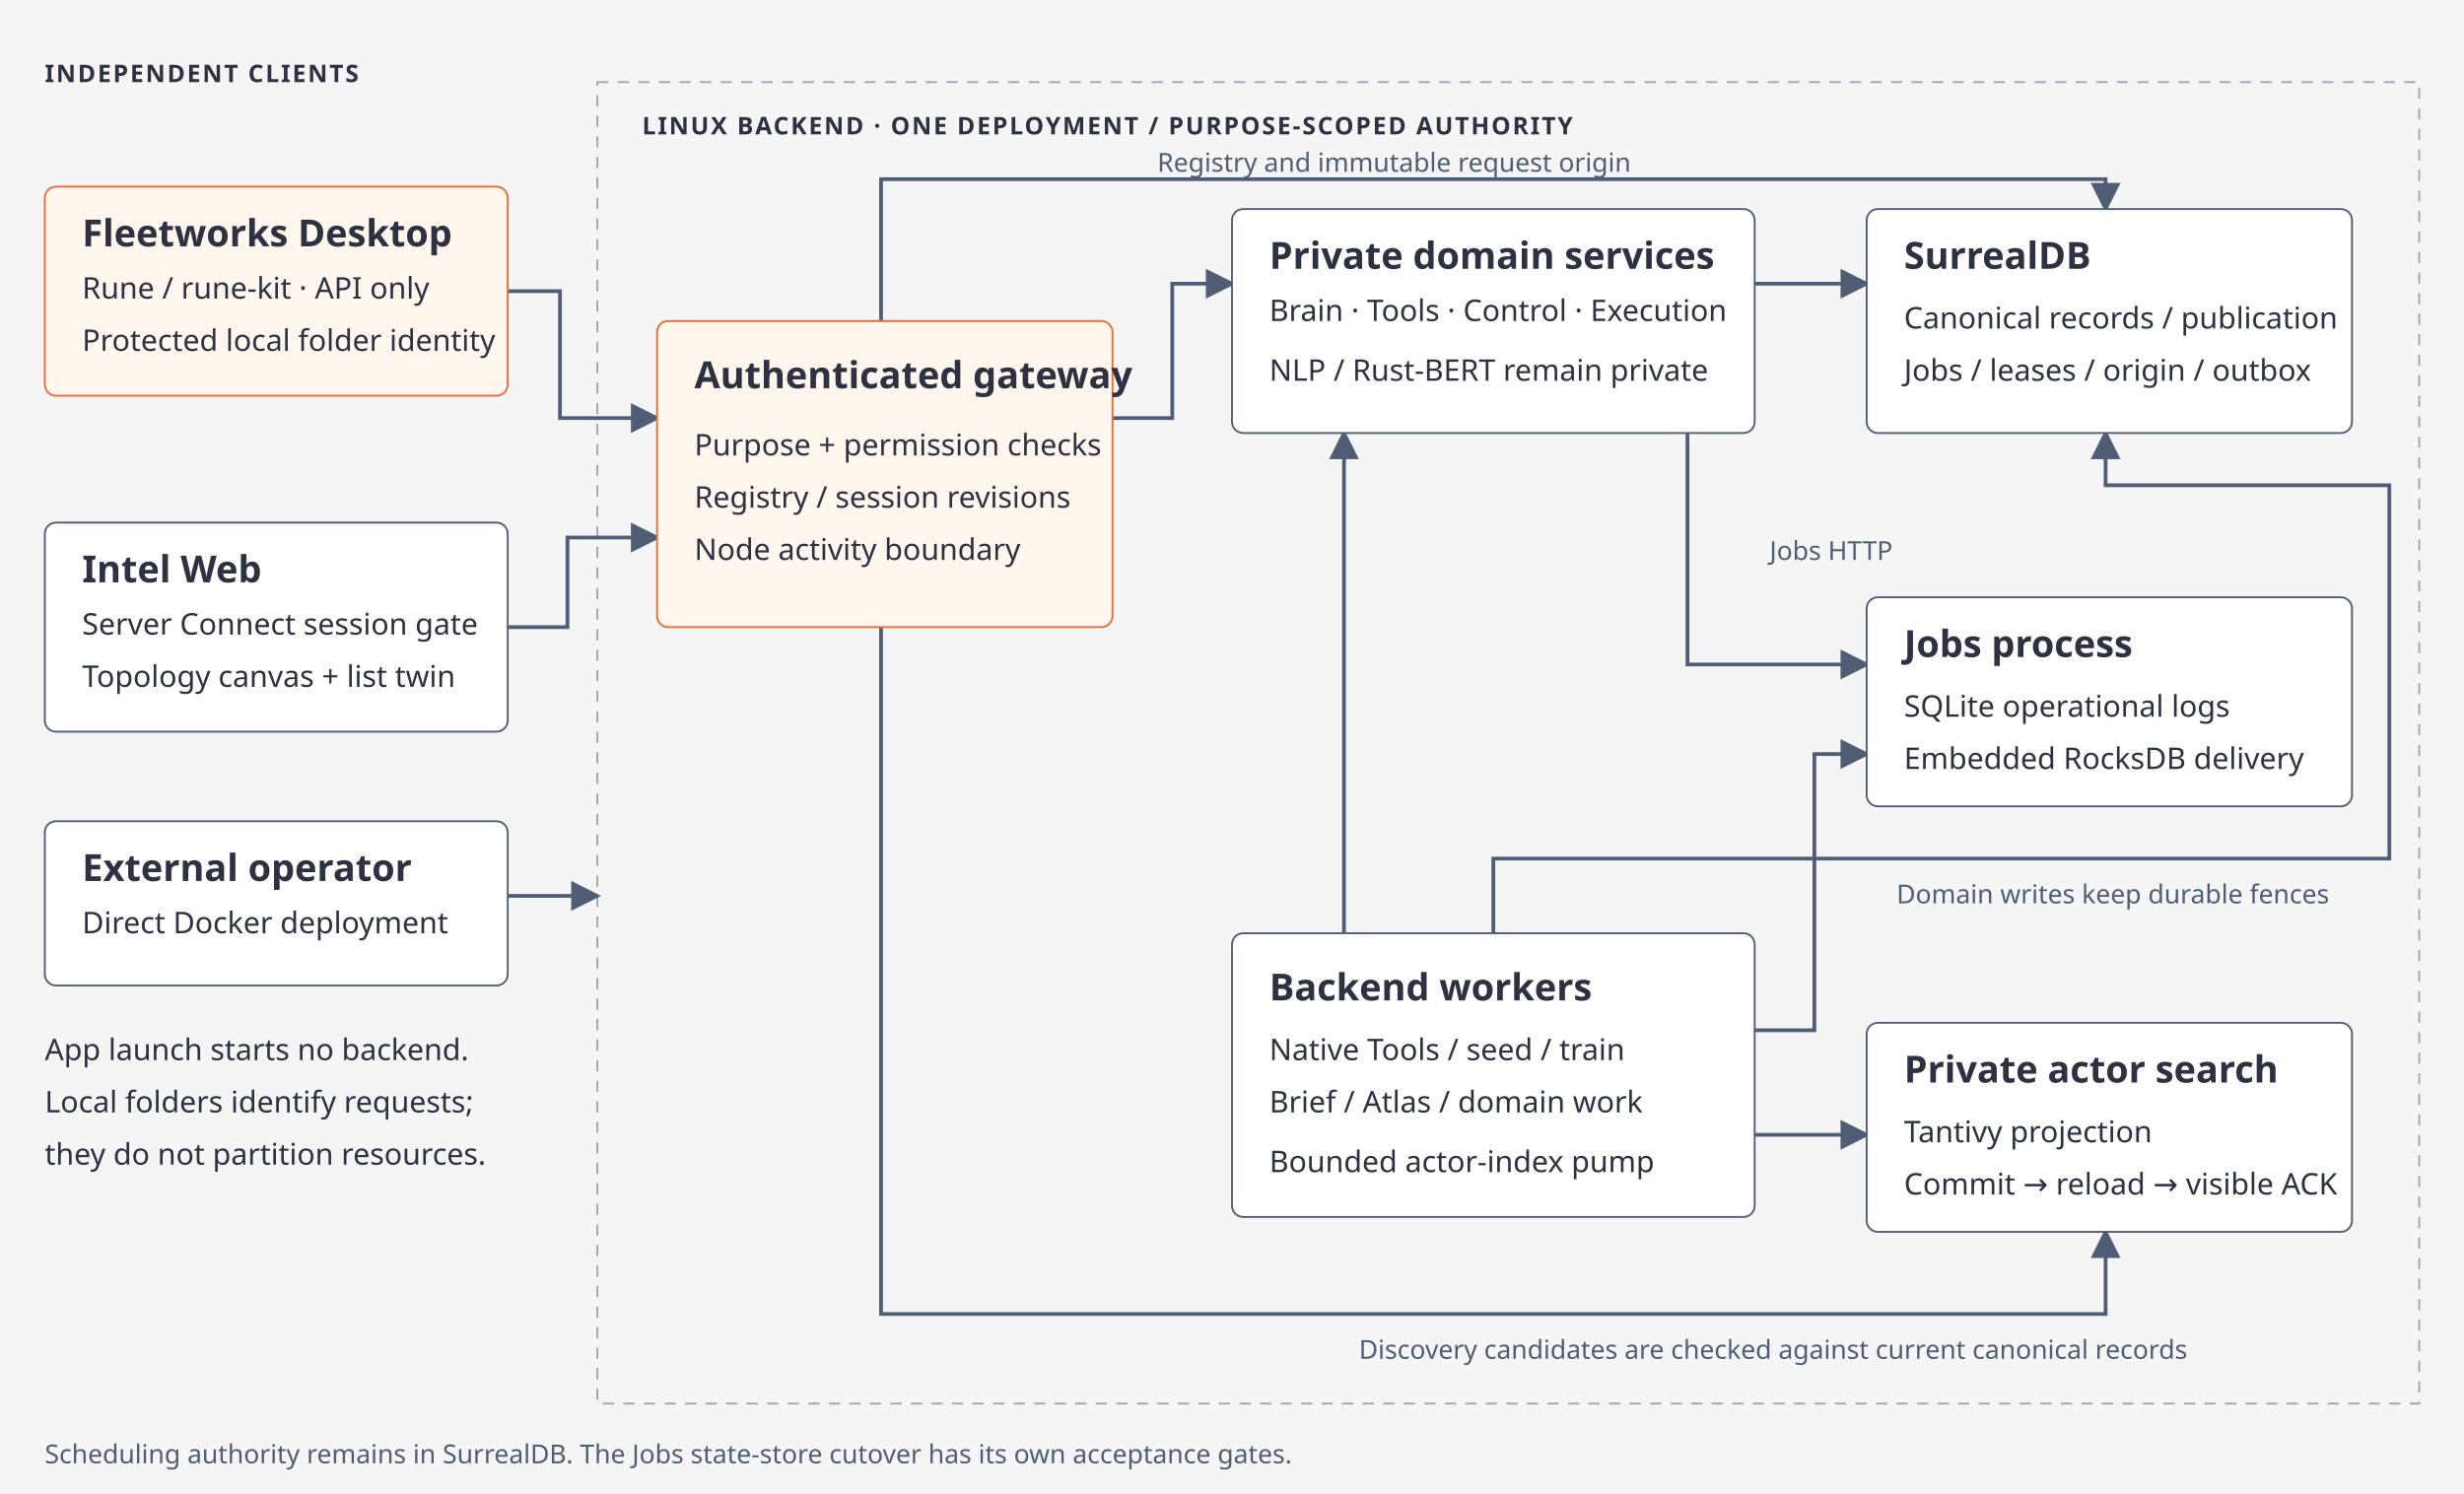
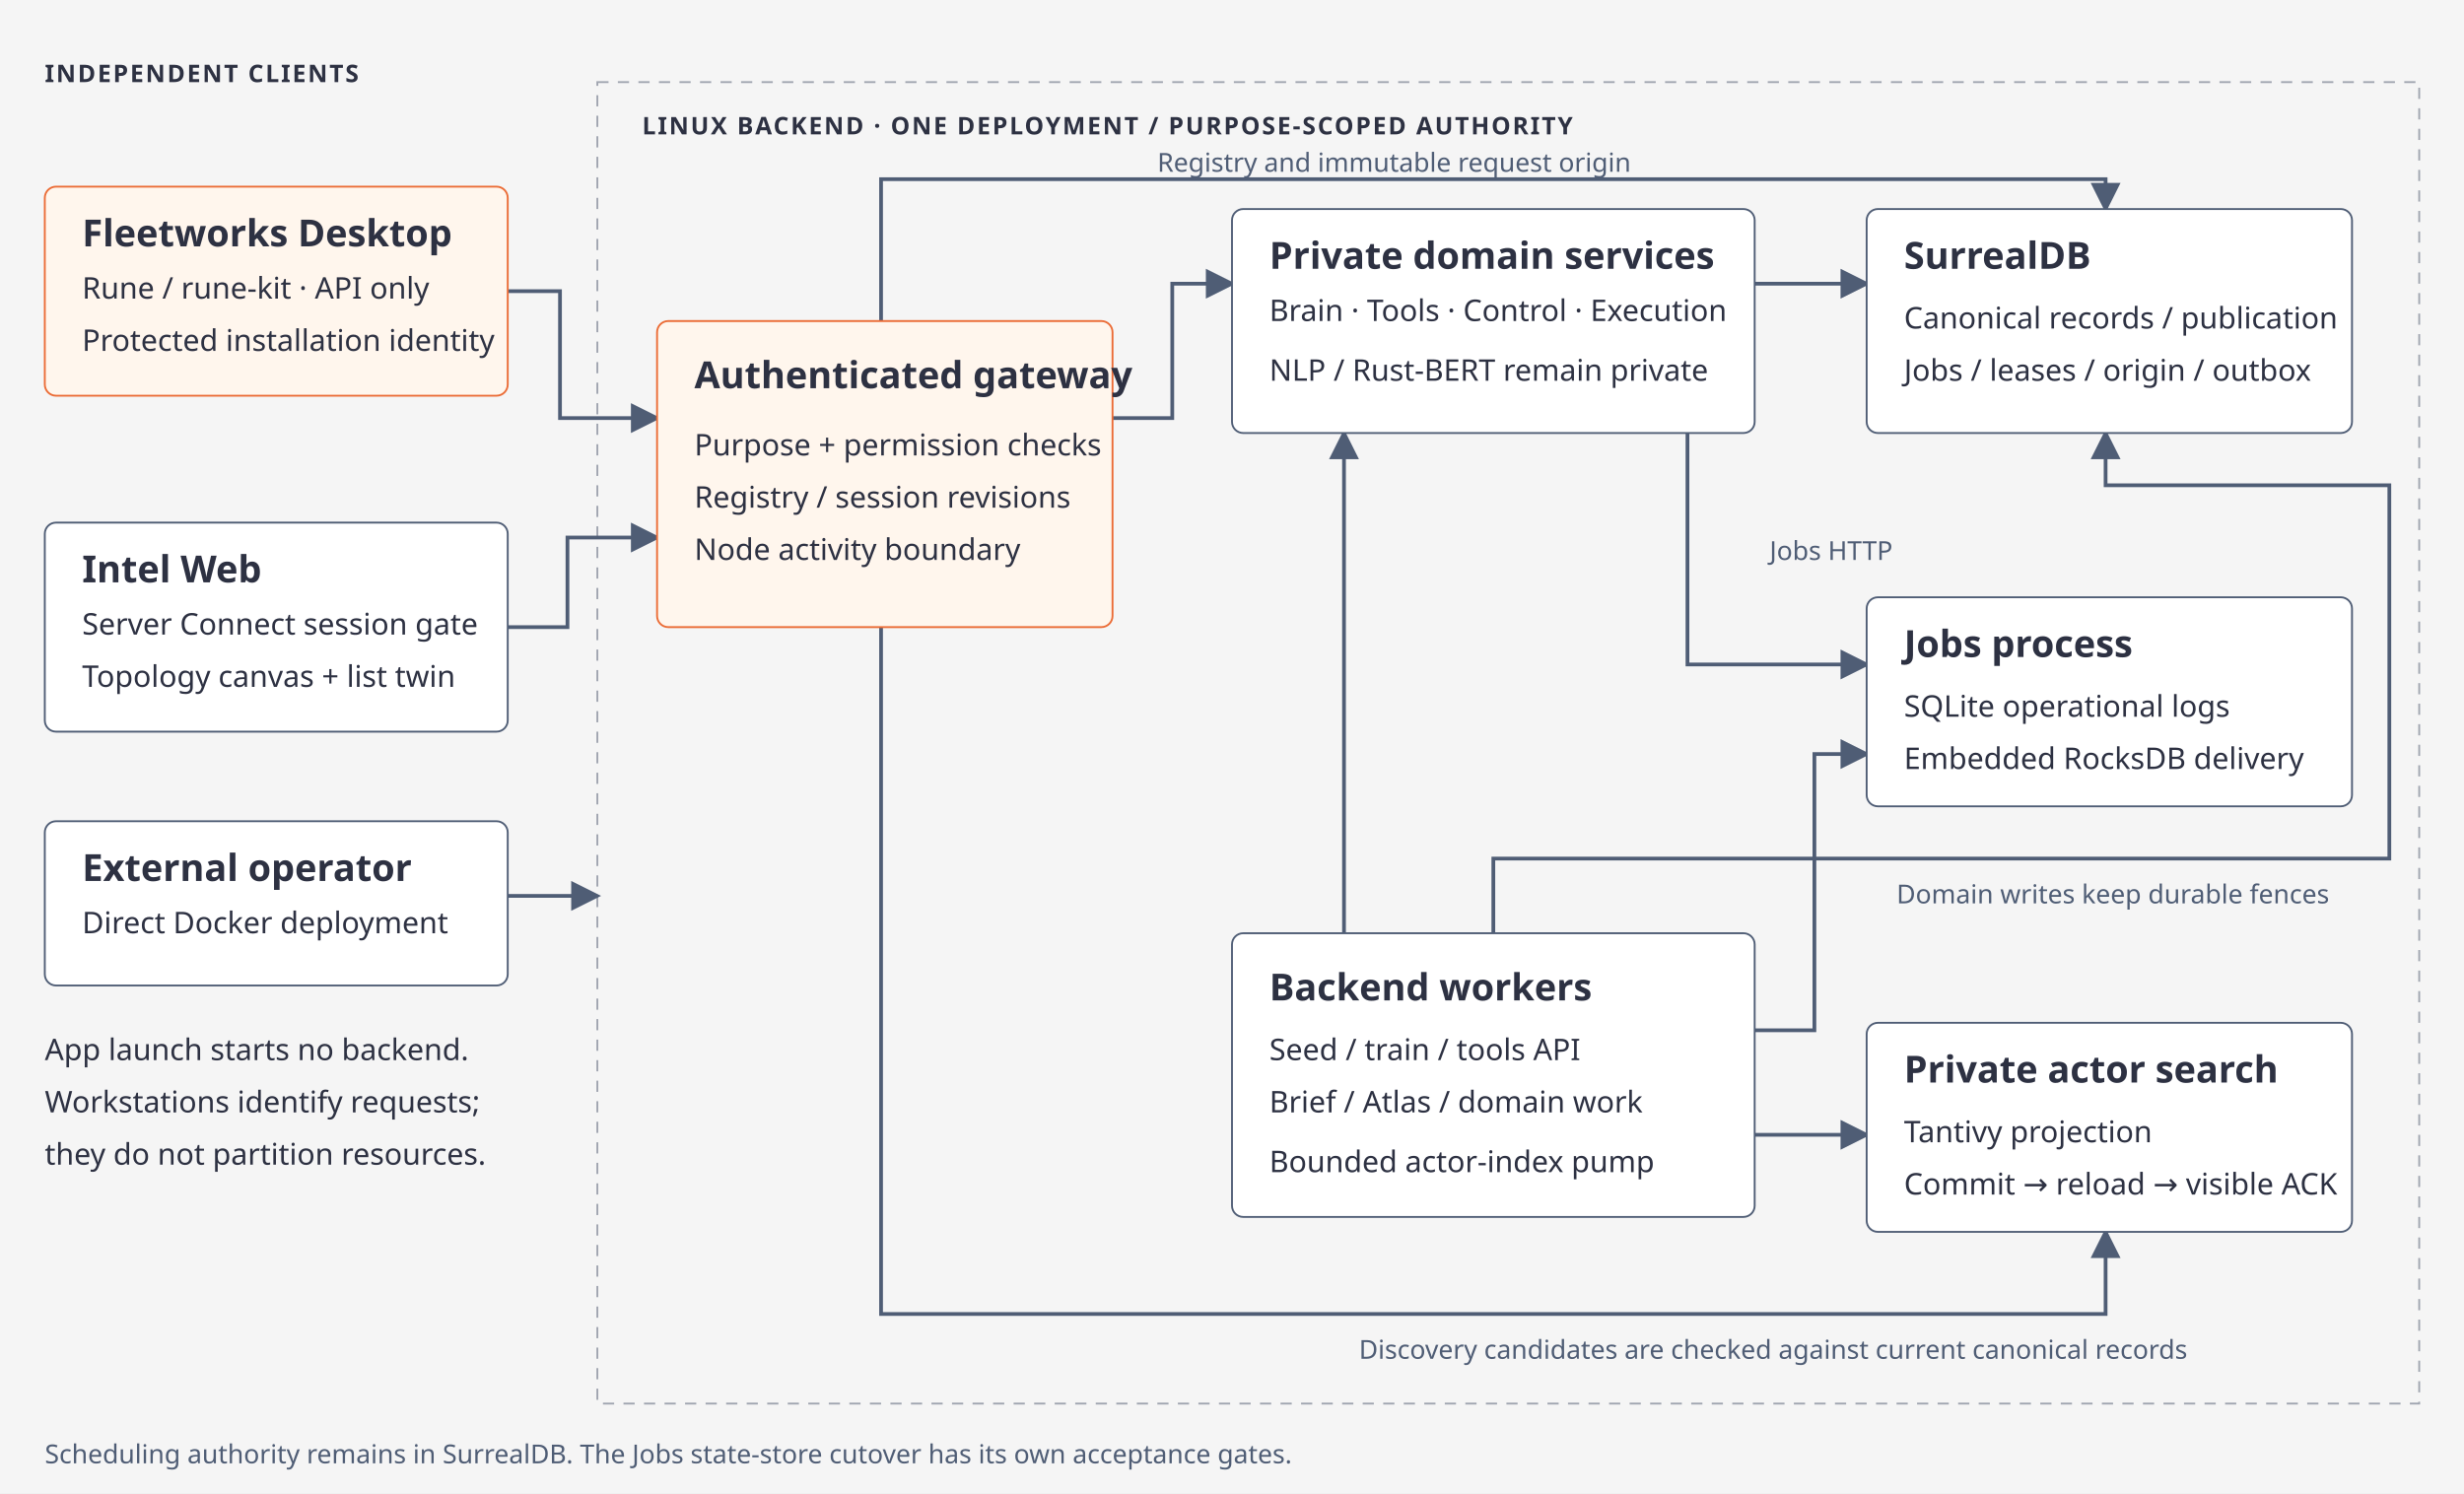
<svg xmlns="http://www.w3.org/2000/svg" viewBox="0 0 1320 800" role="img" aria-labelledby="fleetworks-title fleetworks-desc">
  <defs>
    <marker id="fleetworks-arrow" markerWidth="8" markerHeight="8" refX="7" refY="4" orient="auto">
      <path d="M0 0L8 4L0 8Z" fill="#4f5d75" />
    </marker>
  </defs>
  <style>text{font-family:Geist,system-ui,sans-serif;fill:#2d3142}.label{font-size:20px;font-weight:600}.note{font-size:16px}.zone{font-size:13px;font-weight:600;letter-spacing:1px}.node{fill:#fff;stroke:#4f5d75}.accent{fill:#fff6ed;stroke:#eb6c36}.edge{fill:none;stroke:#4f5d75;stroke-width:2;marker-end:url(#fleetworks-arrow)}.minor{fill:#4f5d75;font-size:14px}</style>
  <rect width="1320" height="800" fill="#f5f5f5" />
  <path d="M320 44H1296V752H320Z" fill="none" stroke="#a0a5b0" stroke-dasharray="6 5" />
  <text x="24" y="44" class="zone">INDEPENDENT CLIENTS</text>
  <text x="344" y="72" class="zone">LINUX BACKEND · ONE DEPLOYMENT / PURPOSE-SCOPED AUTHORITY</text>
  <path d="M272 156H300V224H352" class="edge" />
  <path d="M272 336H304V288H352" class="edge" />
  <path d="M596 224H628V152H660" class="edge" />
  <path d="M940 152H1000" class="edge" />
  <path d="M472 172V96H1128V112" class="edge" />
  <path d="M800 500V460H1280V260H1128V232" class="edge" />
  <path d="M940 552H972V404H1000" class="edge" />
  <path d="M904 232V356H1000" class="edge" />
  <path d="M472 336V704H1128V660" class="edge" />
  <path d="M940 608H1000" class="edge" />
  <path d="M720 500V232" class="edge" />
  <path d="M272 480H320" class="edge" />
  <rect x="24" y="100" width="248" height="112" rx="6" class="accent" />
  <text x="44" y="132" class="label">Fleetworks Desktop</text>
  <text x="44" y="160" class="note">Rune / rune-kit · API only</text>
-   <text x="44" y="188" class="note">Protected local folder identity</text>
+   <text x="44" y="188" class="note">Protected installation identity</text>
  <rect x="24" y="280" width="248" height="112" rx="6" class="node" />
  <text x="44" y="312" class="label">Intel Web</text>
  <text x="44" y="340" class="note">Server Connect session gate</text>
  <text x="44" y="368" class="note">Topology canvas + list twin</text>
  <rect x="24" y="440" width="248" height="88" rx="6" class="node" />
  <text x="44" y="472" class="label">External operator</text>
  <text x="44" y="500" class="note">Direct Docker deployment</text>
  <text x="24" y="568" class="note">App launch starts no backend.</text>
-   <text x="24" y="596" class="note">Local folders identify requests;</text>
+   <text x="24" y="596" class="note">Workstations identify requests;</text>
  <text x="24" y="624" class="note">they do not partition resources.</text>
  <rect x="352" y="172" width="244" height="164" rx="6" class="accent" />
  <text x="372" y="208" class="label">Authenticated gateway</text>
  <text x="372" y="244" class="note">Purpose + permission checks</text>
  <text x="372" y="272" class="note">Registry / session revisions</text>
  <text x="372" y="300" class="note">Node activity boundary</text>
  <text x="620" y="92" class="minor">Registry and immutable request origin</text>
  <rect x="660" y="112" width="280" height="120" rx="6" class="node" />
  <text x="680" y="144" class="label">Private domain services</text>
  <text x="680" y="172" class="note">Brain · Tools · Control · Execution</text>
  <text x="680" y="204" class="note">NLP / Rust-BERT remain private</text>
  <rect x="1000" y="112" width="260" height="120" rx="6" class="node" />
  <text x="1020" y="144" class="label">SurrealDB</text>
  <text x="1020" y="176" class="note">Canonical records / publication</text>
  <text x="1020" y="204" class="note">Jobs / leases / origin / outbox</text>
  <rect x="1000" y="320" width="260" height="112" rx="6" class="node" />
  <text x="1020" y="352" class="label">Jobs process</text>
  <text x="1020" y="384" class="note">SQLite operational logs</text>
  <text x="1020" y="412" class="note">Embedded RocksDB delivery</text>
  <text x="948" y="300" class="minor">Jobs HTTP</text>
  <text x="1016" y="484" class="minor">Domain writes keep durable fences</text>
  <rect x="660" y="500" width="280" height="152" rx="6" class="node" />
  <text x="680" y="536" class="label">Backend workers</text>
-   <text x="680" y="568" class="note">Native Tools / seed / train</text>
+   <text x="680" y="568" class="note">Seed / train / tools API</text>
  <text x="680" y="596" class="note">Brief / Atlas / domain work</text>
  <text x="680" y="628" class="note">Bounded actor-index pump</text>
  <rect x="1000" y="548" width="260" height="112" rx="6" class="node" />
  <text x="1020" y="580" class="label">Private actor search</text>
  <text x="1020" y="612" class="note">Tantivy projection</text>
  <text x="1020" y="640" class="note">Commit → reload → visible ACK</text>
  <text x="728" y="728" class="minor">Discovery candidates are checked against current canonical records</text>
  <text x="24" y="784" class="minor">Scheduling authority remains in SurrealDB. The Jobs state-store cutover has its own acceptance gates.</text>
</svg>
